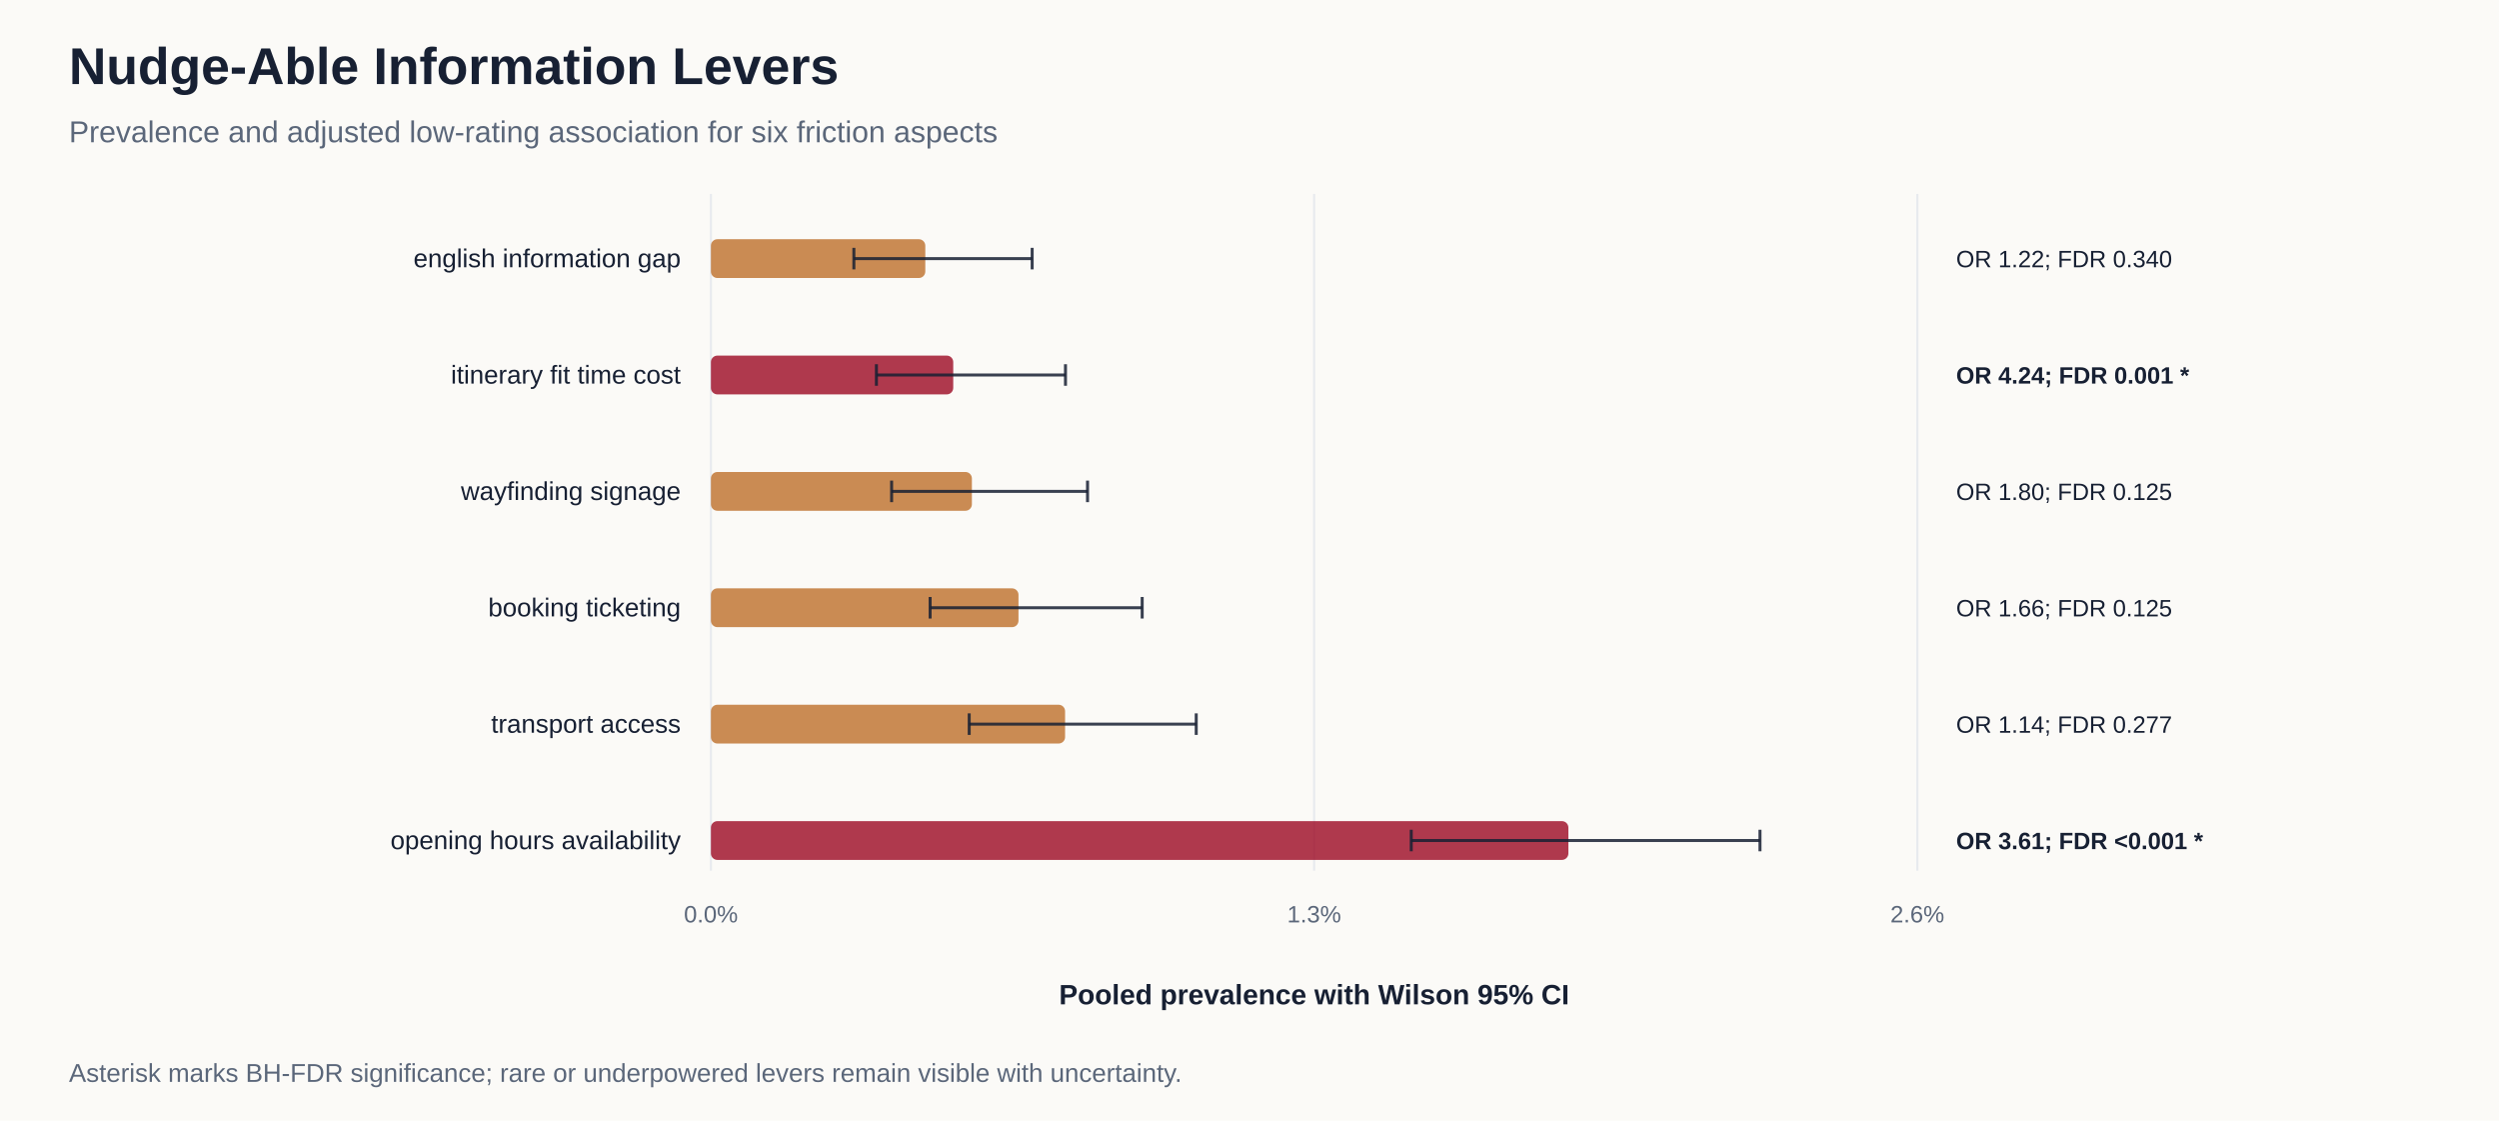
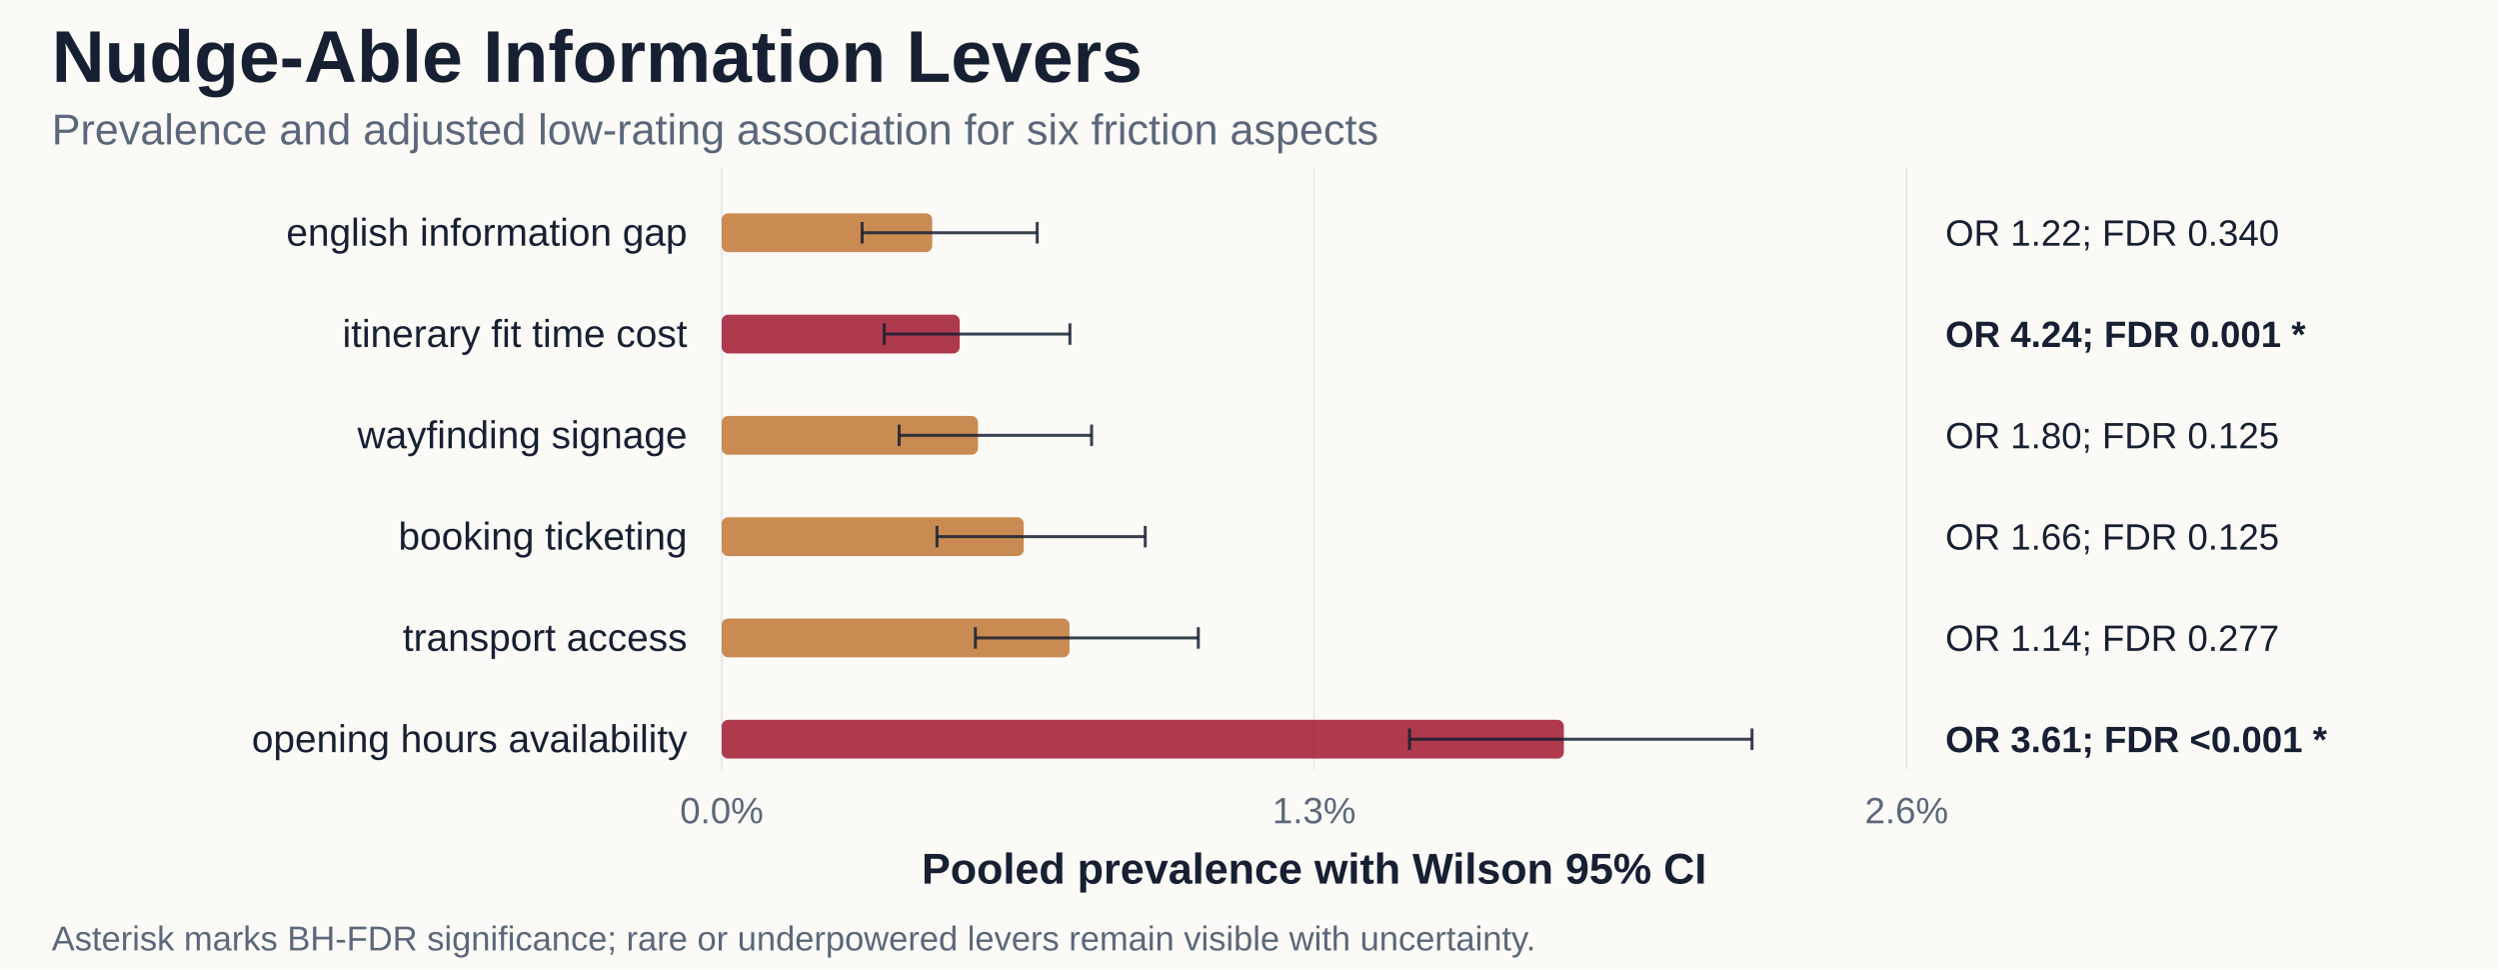
- <svg xmlns="http://www.w3.org/2000/svg" width="1160" height="520" viewBox="0 0 1160 520">
+ <svg xmlns="http://www.w3.org/2000/svg" width="1160" height="450" viewBox="0 0 1160 450">
  <rect width="100%" height="100%" fill="#fbfaf7" />
-   <text x="32.00" y="39.00" text-anchor="start" font-family="Arial, sans-serif" font-size="24" font-weight="700" fill="#172033">Nudge-Able Information Levers</text>
-   <text x="32.00" y="66.00" text-anchor="start" font-family="Arial, sans-serif" font-size="14" font-weight="400" fill="#5b677a">Prevalence and adjusted low-rating association for six friction aspects</text>
-   <line x1="330.00" x2="330.00" y1="90.00" y2="404.00" stroke="#d7dde8" opacity="0.55" />
-   <text x="330.00" y="428.00" text-anchor="middle" font-family="Arial, sans-serif" font-size="11" font-weight="400" fill="#5b677a">0.0%</text>
-   <line x1="610.00" x2="610.00" y1="90.00" y2="404.00" stroke="#d7dde8" opacity="0.55" />
-   <text x="610.00" y="428.00" text-anchor="middle" font-family="Arial, sans-serif" font-size="11" font-weight="400" fill="#5b677a">1.3%</text>
-   <line x1="890.00" x2="890.00" y1="90.00" y2="404.00" stroke="#d7dde8" opacity="0.55" />
-   <text x="890.00" y="428.00" text-anchor="middle" font-family="Arial, sans-serif" font-size="11" font-weight="400" fill="#5b677a">2.6%</text>
-   <text x="316.00" y="124.00" text-anchor="end" font-family="Arial, sans-serif" font-size="12" font-weight="400" fill="#172033">english information gap</text>
-   <rect x="330.00" y="111.00" width="99.51" height="18" rx="3" fill="#bc6c25" opacity="0.78" />
-   <line x1="396.35" x2="479.11" y1="120.00" y2="120.00" stroke="#172033" stroke-width="1.4" opacity="0.85" />
-   <line x1="396.35" x2="396.35" y1="115.00" y2="125.00" stroke="#172033" stroke-width="1.4" opacity="0.85" />
-   <line x1="479.11" x2="479.11" y1="115.00" y2="125.00" stroke="#172033" stroke-width="1.4" opacity="0.85" />
-   <text x="908.00" y="124.00" text-anchor="start" font-family="Arial, sans-serif" font-size="11" font-weight="400" fill="#172033">OR 1.22; FDR 0.340</text>
-   <text x="316.00" y="178.00" text-anchor="end" font-family="Arial, sans-serif" font-size="12" font-weight="400" fill="#172033">itinerary fit time cost</text>
-   <rect x="330.00" y="165.00" width="112.48" height="18" rx="3" fill="#9a031e" opacity="0.78" />
-   <line x1="406.82" x2="494.58" y1="174.00" y2="174.00" stroke="#172033" stroke-width="1.4" opacity="0.85" />
-   <line x1="406.82" x2="406.82" y1="169.00" y2="179.00" stroke="#172033" stroke-width="1.4" opacity="0.85" />
-   <line x1="494.58" x2="494.58" y1="169.00" y2="179.00" stroke="#172033" stroke-width="1.4" opacity="0.85" />
-   <text x="908.00" y="178.00" text-anchor="start" font-family="Arial, sans-serif" font-size="11" font-weight="700" fill="#172033">OR 4.24; FDR 0.001 *</text>
-   <text x="316.00" y="232.00" text-anchor="end" font-family="Arial, sans-serif" font-size="12" font-weight="400" fill="#172033">wayfinding signage</text>
-   <rect x="330.00" y="219.00" width="121.14" height="18" rx="3" fill="#bc6c25" opacity="0.78" />
-   <line x1="413.87" x2="504.82" y1="228.00" y2="228.00" stroke="#172033" stroke-width="1.4" opacity="0.85" />
-   <line x1="413.87" x2="413.87" y1="223.00" y2="233.00" stroke="#172033" stroke-width="1.4" opacity="0.85" />
-   <line x1="504.82" x2="504.82" y1="223.00" y2="233.00" stroke="#172033" stroke-width="1.4" opacity="0.85" />
-   <text x="908.00" y="232.00" text-anchor="start" font-family="Arial, sans-serif" font-size="11" font-weight="400" fill="#172033">OR 1.80; FDR 0.125</text>
-   <text x="316.00" y="286.00" text-anchor="end" font-family="Arial, sans-serif" font-size="12" font-weight="400" fill="#172033">booking ticketing</text>
-   <rect x="330.00" y="273.00" width="142.77" height="18" rx="3" fill="#bc6c25" opacity="0.78" />
-   <line x1="431.75" x2="530.18" y1="282.00" y2="282.00" stroke="#172033" stroke-width="1.4" opacity="0.85" />
-   <line x1="431.75" x2="431.75" y1="277.00" y2="287.00" stroke="#172033" stroke-width="1.4" opacity="0.85" />
-   <line x1="530.18" x2="530.18" y1="277.00" y2="287.00" stroke="#172033" stroke-width="1.4" opacity="0.85" />
-   <text x="908.00" y="286.00" text-anchor="start" font-family="Arial, sans-serif" font-size="11" font-weight="400" fill="#172033">OR 1.66; FDR 0.125</text>
-   <text x="316.00" y="340.00" text-anchor="end" font-family="Arial, sans-serif" font-size="12" font-weight="400" fill="#172033">transport access</text>
-   <rect x="330.00" y="327.00" width="164.40" height="18" rx="3" fill="#bc6c25" opacity="0.78" />
-   <line x1="449.89" x2="555.27" y1="336.00" y2="336.00" stroke="#172033" stroke-width="1.4" opacity="0.85" />
-   <line x1="449.89" x2="449.89" y1="331.00" y2="341.00" stroke="#172033" stroke-width="1.4" opacity="0.85" />
-   <line x1="555.27" x2="555.27" y1="331.00" y2="341.00" stroke="#172033" stroke-width="1.4" opacity="0.85" />
-   <text x="908.00" y="340.00" text-anchor="start" font-family="Arial, sans-serif" font-size="11" font-weight="400" fill="#172033">OR 1.14; FDR 0.277</text>
-   <text x="316.00" y="394.00" text-anchor="end" font-family="Arial, sans-serif" font-size="12" font-weight="400" fill="#172033">opening hours availability</text>
-   <rect x="330.00" y="381.00" width="398.02" height="18" rx="3" fill="#9a031e" opacity="0.78" />
-   <line x1="655.08" x2="816.96" y1="390.00" y2="390.00" stroke="#172033" stroke-width="1.4" opacity="0.85" />
-   <line x1="655.08" x2="655.08" y1="385.00" y2="395.00" stroke="#172033" stroke-width="1.4" opacity="0.85" />
-   <line x1="816.96" x2="816.96" y1="385.00" y2="395.00" stroke="#172033" stroke-width="1.4" opacity="0.85" />
-   <text x="908.00" y="394.00" text-anchor="start" font-family="Arial, sans-serif" font-size="11" font-weight="700" fill="#172033">OR 3.61; FDR &lt;0.001 *</text>
-   <text x="610.00" y="466.00" text-anchor="middle" font-family="Arial, sans-serif" font-size="13" font-weight="700" fill="#172033">Pooled prevalence with Wilson 95% CI</text>
-   <text x="32.00" y="502.00" text-anchor="start" font-family="Arial, sans-serif" font-size="12" font-weight="400" fill="#5b677a">Asterisk marks BH-FDR significance; rare or underpowered levers remain visible with uncertainty.</text>
+   <text x="24.00" y="38.00" text-anchor="start" font-family="Arial, sans-serif" font-size="34" font-weight="700" fill="#172033">Nudge-Able Information Levers</text>
+   <text x="24.00" y="67.00" text-anchor="start" font-family="Arial, sans-serif" font-size="20" font-weight="400" fill="#5b677a">Prevalence and adjusted low-rating association for six friction aspects</text>
+   <line x1="335.00" x2="335.00" y1="78.00" y2="357.00" stroke="#d7dde8" opacity="0.55" />
+   <text x="335.00" y="382.00" text-anchor="middle" font-family="Arial, sans-serif" font-size="17" font-weight="400" fill="#5b677a">0.0%</text>
+   <line x1="610.00" x2="610.00" y1="78.00" y2="357.00" stroke="#d7dde8" opacity="0.55" />
+   <text x="610.00" y="382.00" text-anchor="middle" font-family="Arial, sans-serif" font-size="17" font-weight="400" fill="#5b677a">1.3%</text>
+   <line x1="885.00" x2="885.00" y1="78.00" y2="357.00" stroke="#d7dde8" opacity="0.55" />
+   <text x="885.00" y="382.00" text-anchor="middle" font-family="Arial, sans-serif" font-size="17" font-weight="400" fill="#5b677a">2.6%</text>
+   <text x="319.00" y="114.00" text-anchor="end" font-family="Arial, sans-serif" font-size="18" font-weight="400" fill="#172033">english information gap</text>
+   <rect x="335.00" y="99.00" width="97.73" height="18" rx="3" fill="#bc6c25" opacity="0.78" />
+   <line x1="400.17" x2="481.45" y1="108.00" y2="108.00" stroke="#172033" stroke-width="1.4" opacity="0.85" />
+   <line x1="400.17" x2="400.17" y1="103.00" y2="113.00" stroke="#172033" stroke-width="1.4" opacity="0.85" />
+   <line x1="481.45" x2="481.45" y1="103.00" y2="113.00" stroke="#172033" stroke-width="1.4" opacity="0.85" />
+   <text x="903.00" y="114.00" text-anchor="start" font-family="Arial, sans-serif" font-size="17" font-weight="400" fill="#172033">OR 1.22; FDR 0.340</text>
+   <text x="319.00" y="161.00" text-anchor="end" font-family="Arial, sans-serif" font-size="18" font-weight="400" fill="#172033">itinerary fit time cost</text>
+   <rect x="335.00" y="146.00" width="110.48" height="18" rx="3" fill="#9a031e" opacity="0.78" />
+   <line x1="410.45" x2="496.64" y1="155.00" y2="155.00" stroke="#172033" stroke-width="1.4" opacity="0.85" />
+   <line x1="410.45" x2="410.45" y1="150.00" y2="160.00" stroke="#172033" stroke-width="1.4" opacity="0.85" />
+   <line x1="496.64" x2="496.64" y1="150.00" y2="160.00" stroke="#172033" stroke-width="1.4" opacity="0.85" />
+   <text x="903.00" y="161.00" text-anchor="start" font-family="Arial, sans-serif" font-size="17" font-weight="700" fill="#172033">OR 4.24; FDR 0.001 *</text>
+   <text x="319.00" y="208.00" text-anchor="end" font-family="Arial, sans-serif" font-size="18" font-weight="400" fill="#172033">wayfinding signage</text>
+   <rect x="335.00" y="193.00" width="118.97" height="18" rx="3" fill="#bc6c25" opacity="0.78" />
+   <line x1="417.38" x2="506.70" y1="202.00" y2="202.00" stroke="#172033" stroke-width="1.4" opacity="0.85" />
+   <line x1="417.38" x2="417.38" y1="197.00" y2="207.00" stroke="#172033" stroke-width="1.4" opacity="0.85" />
+   <line x1="506.70" x2="506.70" y1="197.00" y2="207.00" stroke="#172033" stroke-width="1.4" opacity="0.85" />
+   <text x="903.00" y="208.00" text-anchor="start" font-family="Arial, sans-serif" font-size="17" font-weight="400" fill="#172033">OR 1.80; FDR 0.125</text>
+   <text x="319.00" y="255.00" text-anchor="end" font-family="Arial, sans-serif" font-size="18" font-weight="400" fill="#172033">booking ticketing</text>
+   <rect x="335.00" y="240.00" width="140.22" height="18" rx="3" fill="#bc6c25" opacity="0.78" />
+   <line x1="434.93" x2="531.60" y1="249.00" y2="249.00" stroke="#172033" stroke-width="1.4" opacity="0.85" />
+   <line x1="434.93" x2="434.93" y1="244.00" y2="254.00" stroke="#172033" stroke-width="1.4" opacity="0.85" />
+   <line x1="531.60" x2="531.60" y1="244.00" y2="254.00" stroke="#172033" stroke-width="1.4" opacity="0.85" />
+   <text x="903.00" y="255.00" text-anchor="start" font-family="Arial, sans-serif" font-size="17" font-weight="400" fill="#172033">OR 1.66; FDR 0.125</text>
+   <text x="319.00" y="302.00" text-anchor="end" font-family="Arial, sans-serif" font-size="18" font-weight="400" fill="#172033">transport access</text>
+   <rect x="335.00" y="287.00" width="161.47" height="18" rx="3" fill="#bc6c25" opacity="0.78" />
+   <line x1="452.75" x2="556.24" y1="296.00" y2="296.00" stroke="#172033" stroke-width="1.4" opacity="0.85" />
+   <line x1="452.75" x2="452.75" y1="291.00" y2="301.00" stroke="#172033" stroke-width="1.4" opacity="0.85" />
+   <line x1="556.24" x2="556.24" y1="291.00" y2="301.00" stroke="#172033" stroke-width="1.4" opacity="0.85" />
+   <text x="903.00" y="302.00" text-anchor="start" font-family="Arial, sans-serif" font-size="17" font-weight="400" fill="#172033">OR 1.14; FDR 0.277</text>
+   <text x="319.00" y="349.00" text-anchor="end" font-family="Arial, sans-serif" font-size="18" font-weight="400" fill="#172033">opening hours availability</text>
+   <rect x="335.00" y="334.00" width="390.92" height="18" rx="3" fill="#9a031e" opacity="0.78" />
+   <line x1="654.27" x2="813.26" y1="343.00" y2="343.00" stroke="#172033" stroke-width="1.4" opacity="0.85" />
+   <line x1="654.27" x2="654.27" y1="338.00" y2="348.00" stroke="#172033" stroke-width="1.4" opacity="0.85" />
+   <line x1="813.26" x2="813.26" y1="338.00" y2="348.00" stroke="#172033" stroke-width="1.4" opacity="0.85" />
+   <text x="903.00" y="349.00" text-anchor="start" font-family="Arial, sans-serif" font-size="17" font-weight="700" fill="#172033">OR 3.61; FDR &lt;0.001 *</text>
+   <text x="610.00" y="410.00" text-anchor="middle" font-family="Arial, sans-serif" font-size="20" font-weight="700" fill="#172033">Pooled prevalence with Wilson 95% CI</text>
+   <text x="24.00" y="441.00" text-anchor="start" font-family="Arial, sans-serif" font-size="16" font-weight="400" fill="#5b677a">Asterisk marks BH-FDR significance; rare or underpowered levers remain visible with uncertainty.</text>
</svg>
